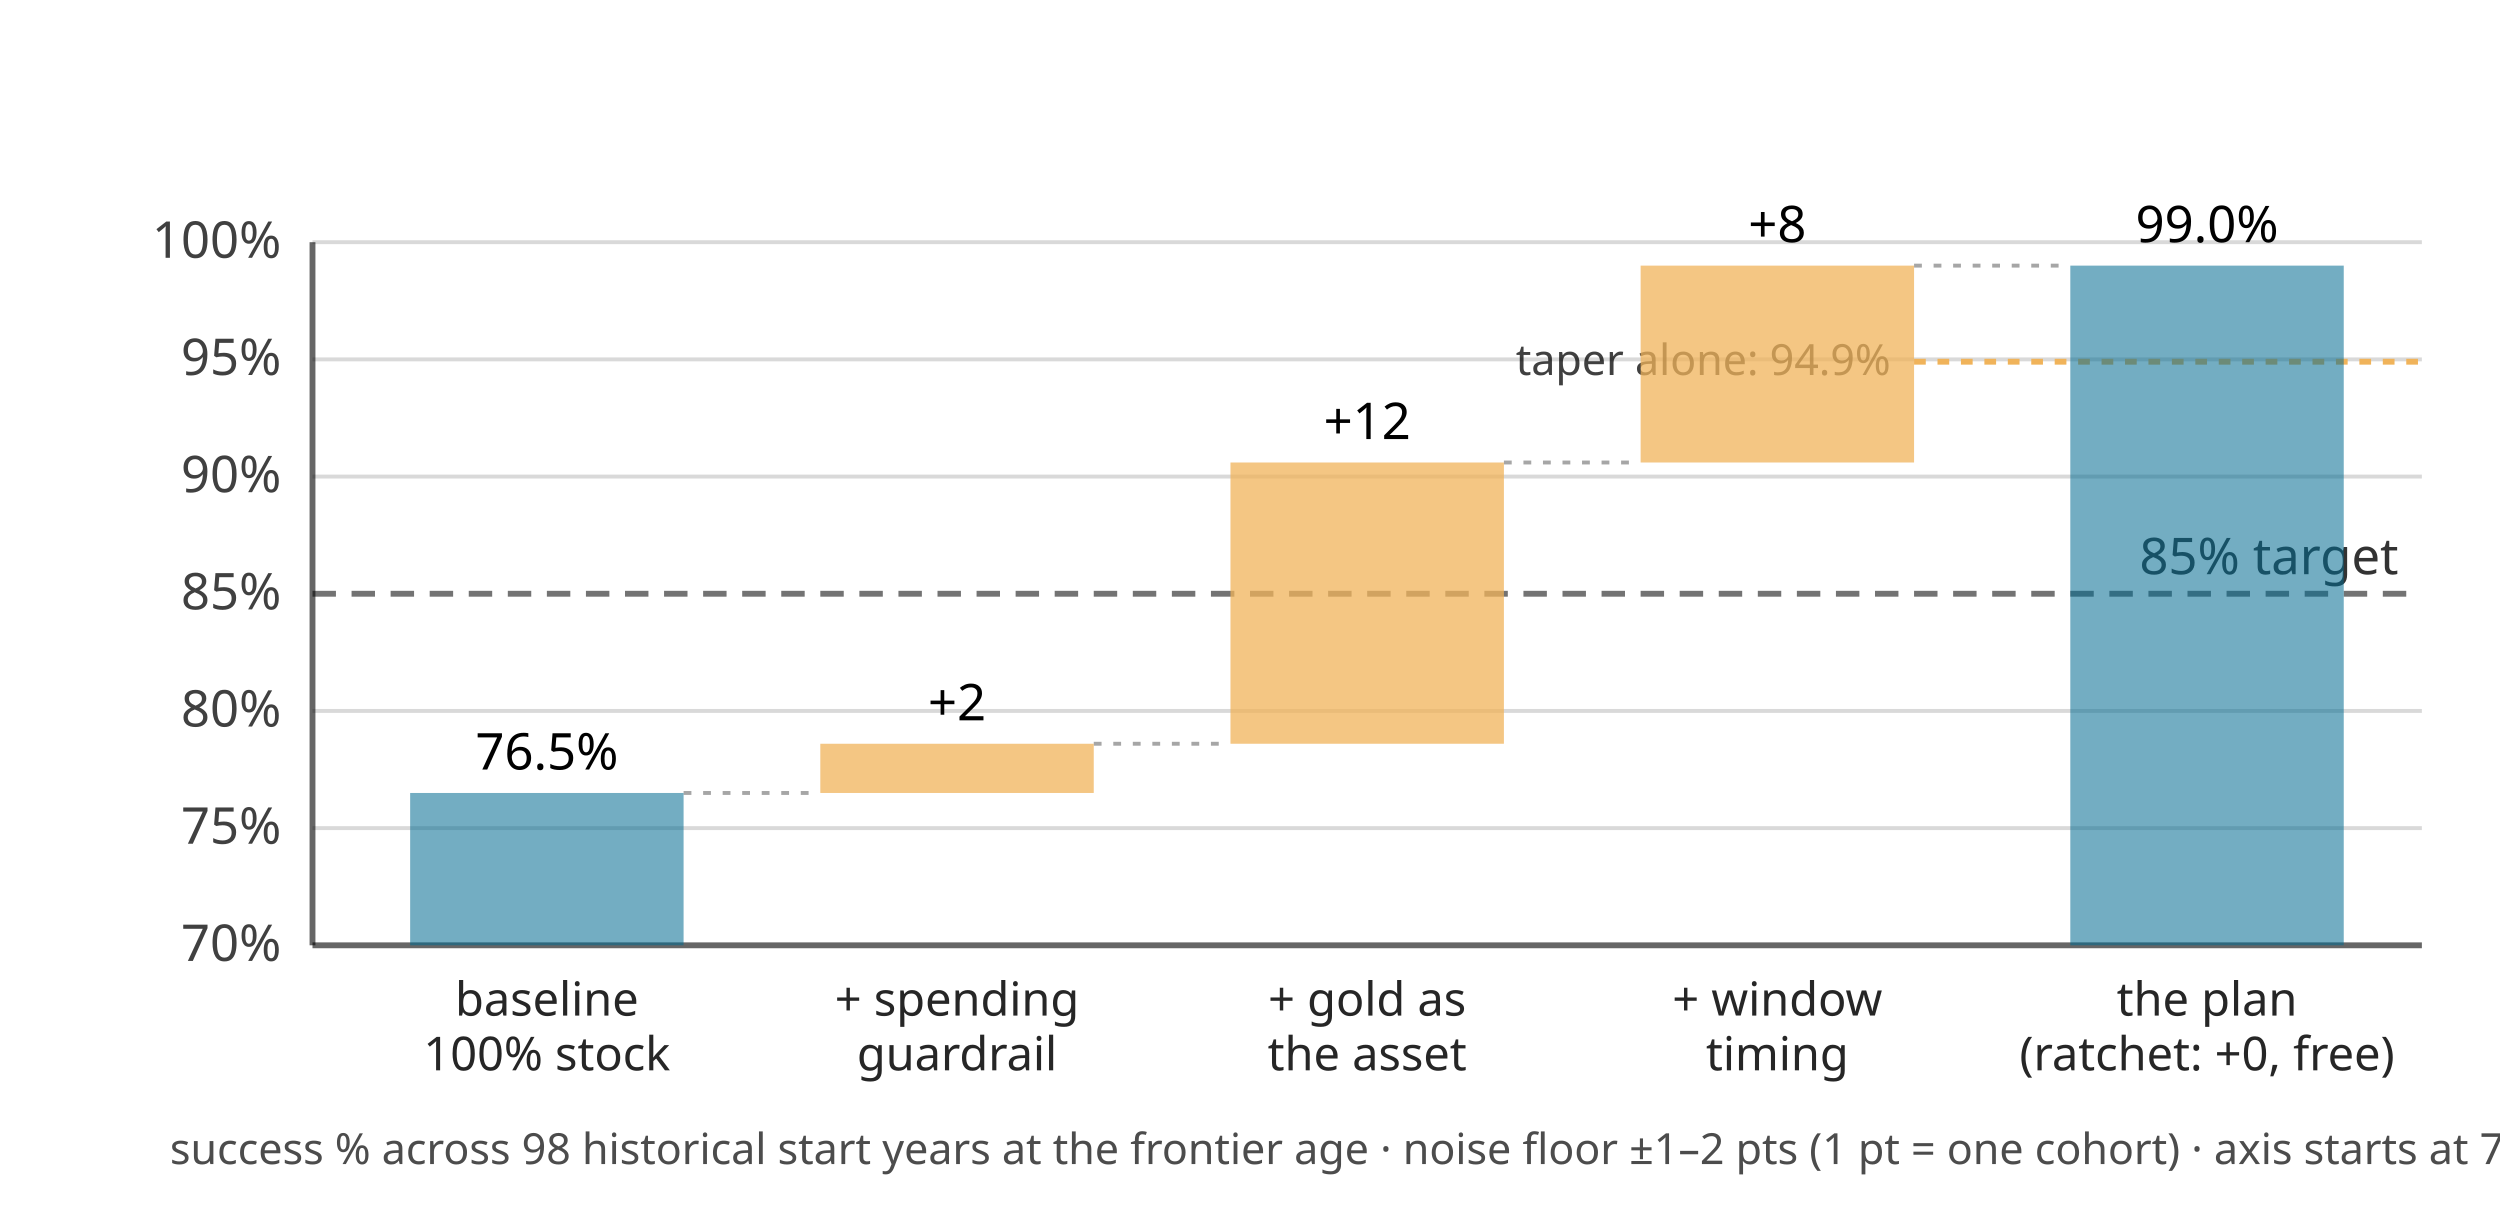
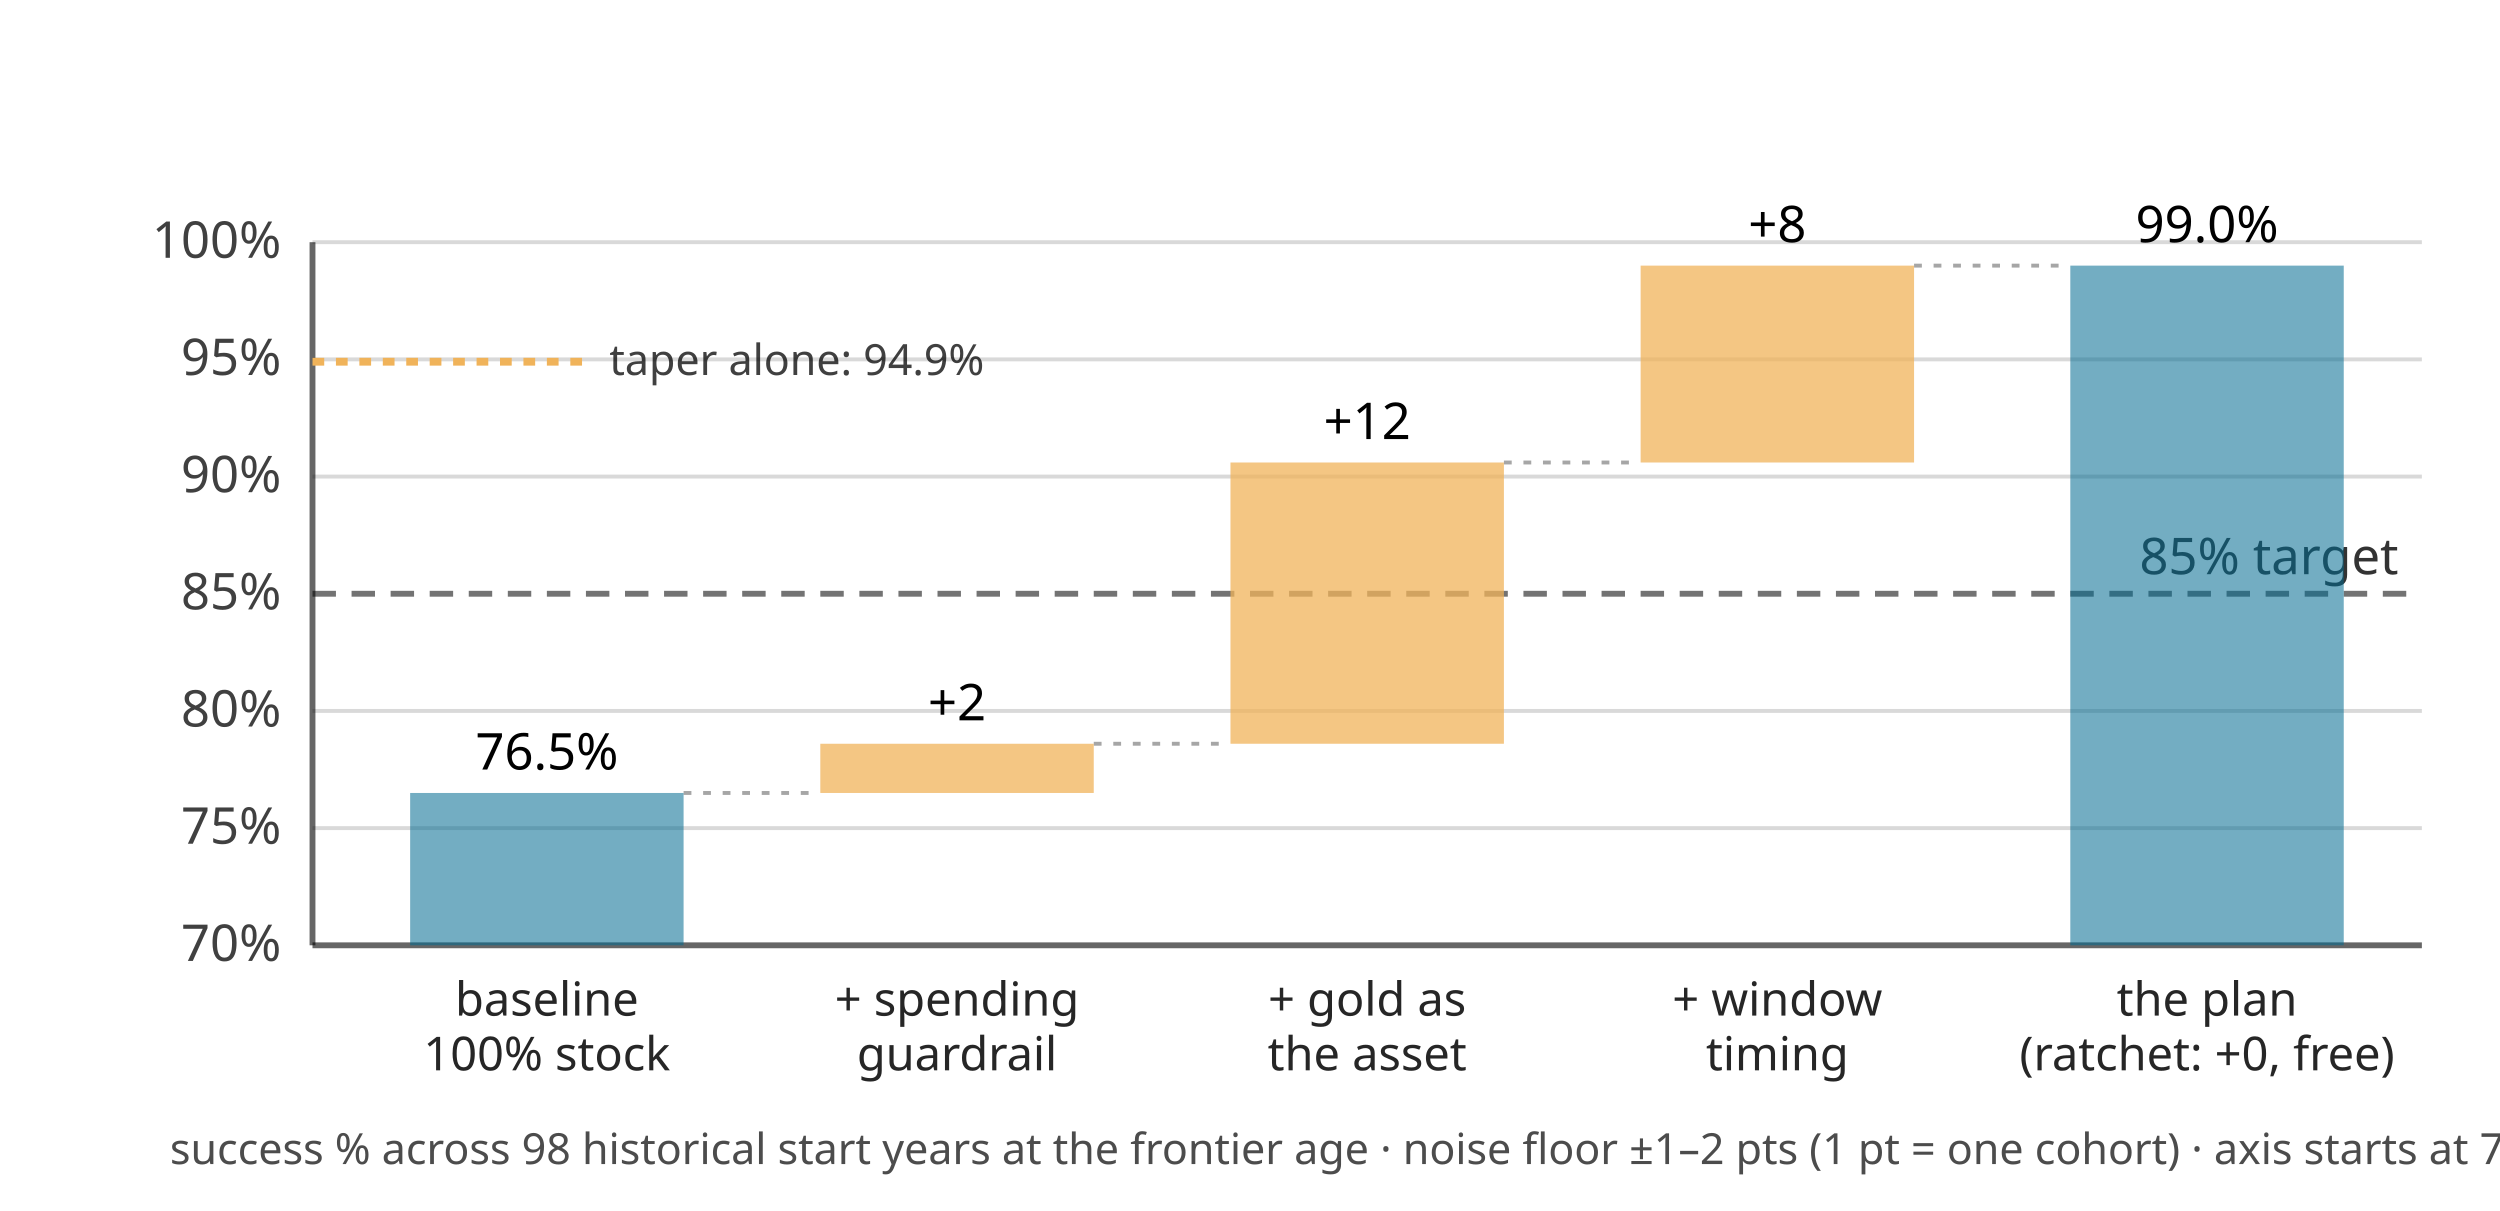
<svg xmlns="http://www.w3.org/2000/svg" width="640" height="310" viewBox="0 0 640 310" font-family="system-ui, sans-serif" font-size="13">
  <g stroke="currentColor" stroke-opacity="0.15" stroke-width="1">
    <line x1="80" y1="212" x2="620" y2="212" />
    <line x1="80" y1="182" x2="620" y2="182" />
    <line x1="80" y1="122" x2="620" y2="122" />
    <line x1="80" y1="92" x2="620" y2="92" />
    <line x1="80" y1="62" x2="620" y2="62" />
  </g>
  <g stroke="currentColor" stroke-opacity="0.6" stroke-width="1.5" fill="none">
    <line x1="80" y1="242" x2="620" y2="242" />
    <line x1="80" y1="62" x2="80" y2="242" />
  </g>
  <g fill="currentColor" fill-opacity="0.75" text-anchor="end">
    <text x="72" y="246">70%</text>
    <text x="72" y="216">75%</text>
    <text x="72" y="186">80%</text>
    <text x="72" y="156">85%</text>
    <text x="72" y="126">90%</text>
    <text x="72" y="96">95%</text>
    <text x="72" y="66">100%</text>
  </g>
  <line x1="80" y1="152" x2="620" y2="152" stroke="currentColor" stroke-opacity="0.55" stroke-width="1.5" stroke-dasharray="6 4" />
  <text x="614" y="147" fill="currentColor" fill-opacity="0.8" text-anchor="end">85% target</text>
-   <line x1="490" y1="92.6" x2="620" y2="92.6" stroke="#f0b35a" stroke-width="1.5" stroke-dasharray="3 3" />
-   <text x="484" y="96" fill="currentColor" fill-opacity="0.75" text-anchor="end" font-size="11">taper alone: 94.9%</text>
+   <line x1="80" y1="92.6" x2="150" y2="92.6" stroke="#f0b35a" stroke-width="2" stroke-dasharray="3 3" />
+   <text x="156" y="96" fill="currentColor" fill-opacity="0.75" text-anchor="start" font-size="11">taper alone: 94.9%</text>
  <g stroke="currentColor" stroke-opacity="0.35" stroke-width="1" stroke-dasharray="2 3">
    <line x1="175" y1="203" x2="210" y2="203" />
    <line x1="280" y1="190.4" x2="315" y2="190.4" />
    <line x1="385" y1="118.4" x2="420" y2="118.4" />
    <line x1="490" y1="68" x2="530" y2="68" />
  </g>
  <rect x="105" y="203" width="70" height="39" fill="#006a90" fill-opacity="0.55" />
  <rect x="210" y="190.4" width="70" height="12.6" fill="#f0b35a" fill-opacity="0.75" />
  <rect x="315" y="118.4" width="70" height="72" fill="#f0b35a" fill-opacity="0.75" />
  <rect x="420" y="68" width="70" height="50.4" fill="#f0b35a" fill-opacity="0.75" />
  <rect x="530" y="68" width="70" height="174" fill="#006a90" fill-opacity="0.55" />
  <g fill="currentColor" text-anchor="middle">
    <text x="140" y="197">76.5%</text>
    <text x="245" y="184.4">+2</text>
    <text x="350" y="112.4">+12</text>
    <text x="455" y="62">+8</text>
    <text x="565" y="62">99.0%</text>
  </g>
  <g fill="currentColor" fill-opacity="0.85" text-anchor="middle" font-size="12">
    <text x="140" y="260">baseline</text>
    <text x="140" y="274">100% stock</text>
    <text x="245" y="260">+ spending</text>
    <text x="245" y="274">guardrail</text>
    <text x="350" y="260">+ gold as</text>
    <text x="350" y="274">the asset</text>
    <text x="455" y="260">+ window</text>
    <text x="455" y="274">timing</text>
    <text x="565" y="260">the plan</text>
    <text x="565" y="274">(ratchet: +0, free)</text>
  </g>
  <text x="350" y="298" fill="currentColor" fill-opacity="0.7" text-anchor="middle" font-size="11">success % across 98 historical start years at the frontier age · noise floor ±1–2 pts (1 pt = one cohort) · axis starts at 70%</text>
</svg>
